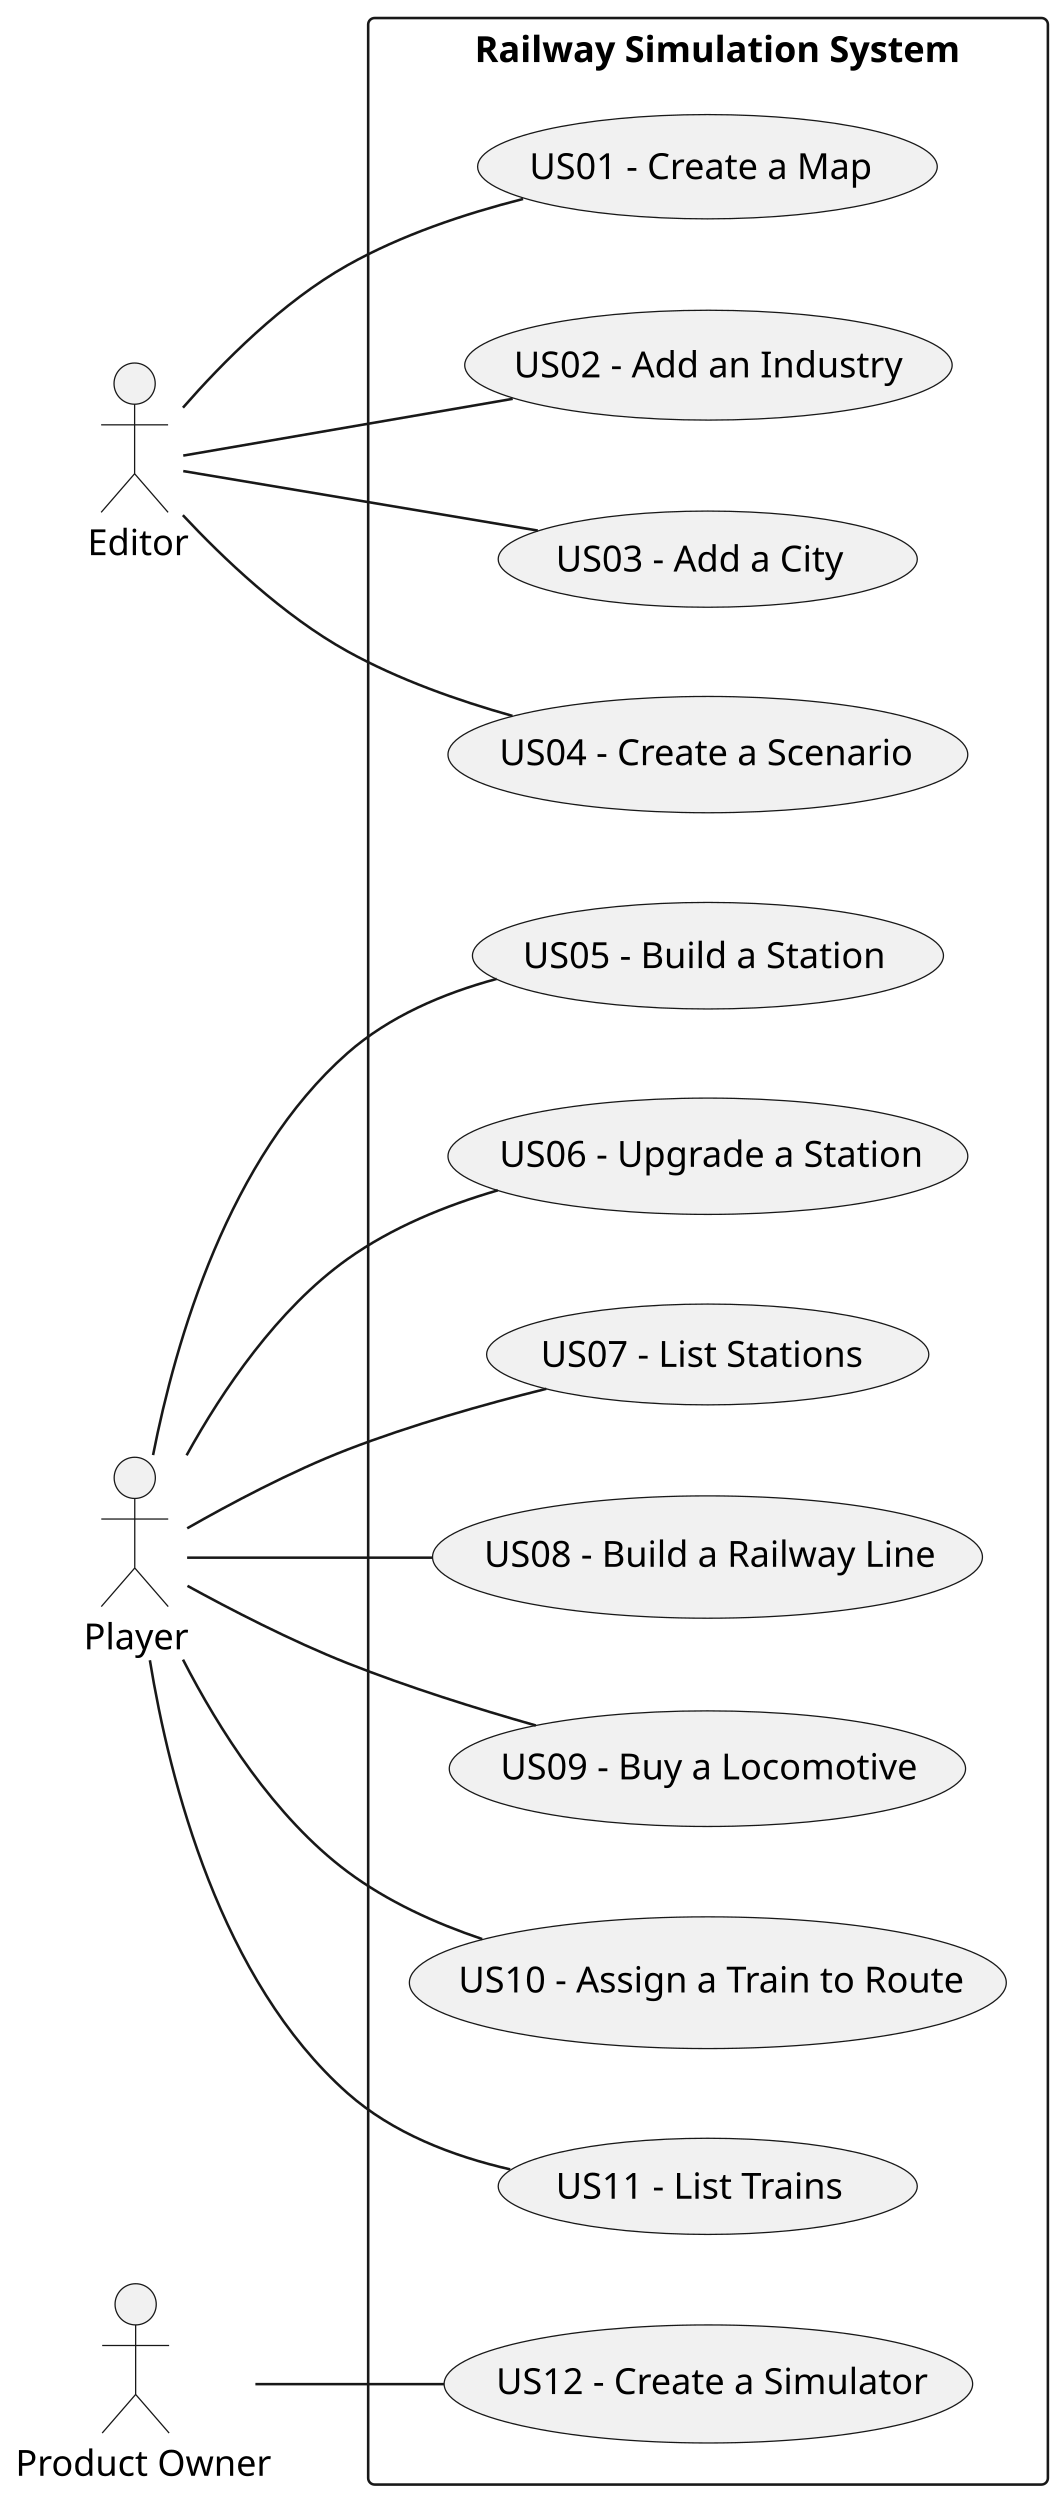
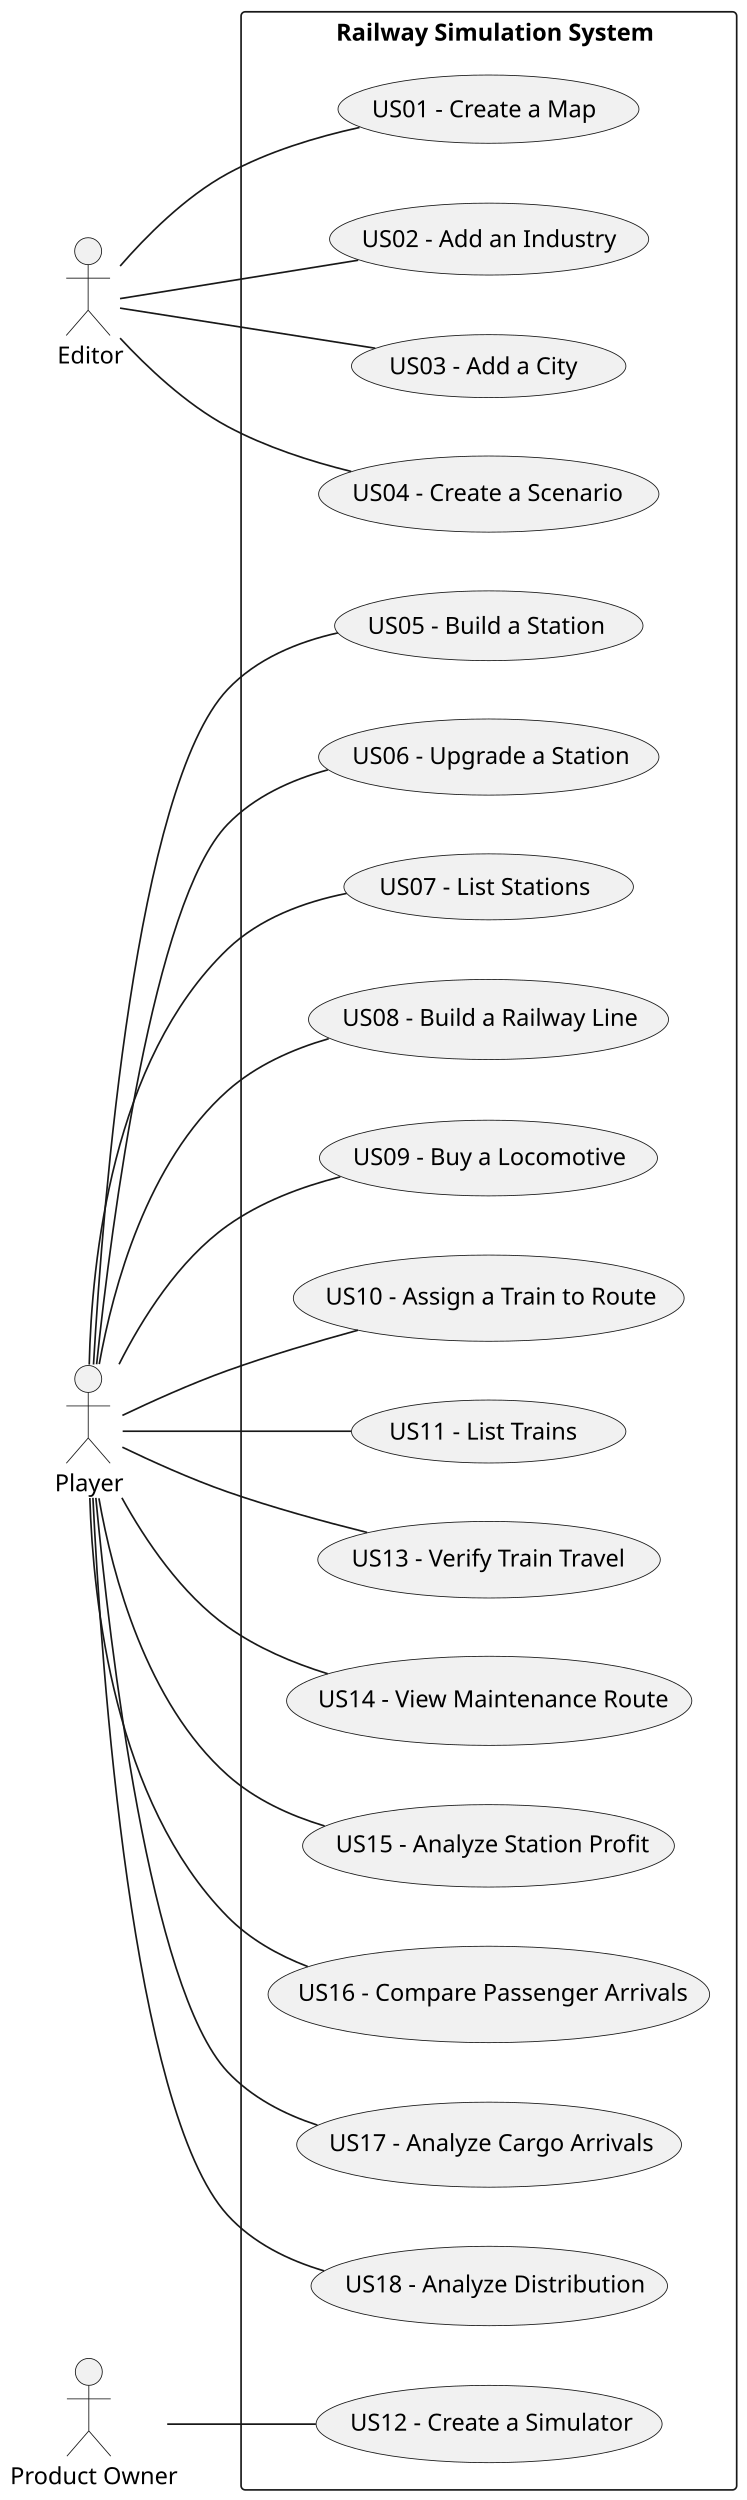
- <svg xmlns="http://www.w3.org/2000/svg" contentStyleType="text/css" height="971px" preserveAspectRatio="none" style="width:413px;height:971px;background:#FFFFFF;" version="1.1" viewBox="0 0 413 971" width="413px" zoomAndPan="magnify">
+ <svg xmlns="http://www.w3.org/2000/svg" contentStyleType="text/css" height="1483px" preserveAspectRatio="none" style="width:443px;height:1483px;background:#FFFFFF;" version="1.1" viewBox="0 0 443 1483" width="443px" zoomAndPan="magnify">
  <defs />
  <g>
    <g id="cluster_Railway Simulation System">
-       <rect fill="none" height="958" rx="2.5" ry="2.5" style="stroke:#181818;stroke-width:1.0;" width="264" x="143" y="7" />
-       <text fill="#000000" font-family="sans-serif" font-size="14" font-weight="bold" lengthAdjust="spacing" textLength="181.282" x="184.359" y="24.107">Railway Simulation System</text>
+       <rect fill="none" height="1470" rx="2.5" ry="2.5" style="stroke:#181818;stroke-width:1.0;" width="294" x="143" y="7" />
+       <text fill="#000000" font-family="sans-serif" font-size="14" font-weight="bold" lengthAdjust="spacing" textLength="181.282" x="199.359" y="24.107">Railway Simulation System</text>
    </g>
    <g id="elem_US01 - Create a Map">
-       <ellipse cx="274.765" cy="64.753" fill="#F1F1F1" rx="89.265" ry="20.253" style="stroke:#181818;stroke-width:0.5;" />
-       <text fill="#000000" font-family="sans-serif" font-size="14" lengthAdjust="spacing" textLength="132.282" x="205.624" y="69.557">US01 - Create a Map</text>
+       <ellipse cx="289.765" cy="64.753" fill="#F1F1F1" rx="89.265" ry="20.253" style="stroke:#181818;stroke-width:0.5;" />
+       <text fill="#000000" font-family="sans-serif" font-size="14" lengthAdjust="spacing" textLength="132.282" x="220.624" y="69.557">US01 - Create a Map</text>
    </g>
    <g id="elem_US02 - Add an Industry">
-       <ellipse cx="275.158" cy="141.832" fill="#F1F1F1" rx="94.658" ry="21.332" style="stroke:#181818;stroke-width:0.5;" />
-       <text fill="#000000" font-family="sans-serif" font-size="14" lengthAdjust="spacing" textLength="145.523" x="199.582" y="146.581">US02 - Add an Industry</text>
+       <ellipse cx="290.158" cy="141.832" fill="#F1F1F1" rx="94.658" ry="21.332" style="stroke:#181818;stroke-width:0.5;" />
+       <text fill="#000000" font-family="sans-serif" font-size="14" lengthAdjust="spacing" textLength="145.523" x="214.582" y="146.581">US02 - Add an Industry</text>
    </g>
    <g id="elem_US03 - Add a City">
-       <ellipse cx="274.89" cy="217.178" fill="#F1F1F1" rx="81.39" ry="18.678" style="stroke:#181818;stroke-width:0.5;" />
-       <text fill="#000000" font-family="sans-serif" font-size="14" lengthAdjust="spacing" textLength="112.048" x="215.866" y="221.982">US03 - Add a City</text>
+       <ellipse cx="289.89" cy="217.178" fill="#F1F1F1" rx="81.39" ry="18.678" style="stroke:#181818;stroke-width:0.5;" />
+       <text fill="#000000" font-family="sans-serif" font-size="14" lengthAdjust="spacing" textLength="112.048" x="230.866" y="221.982">US03 - Add a City</text>
    </g>
    <g id="elem_US04 - Create a Scenario">
-       <ellipse cx="274.94" cy="293.088" fill="#F1F1F1" rx="100.94" ry="22.588" style="stroke:#181818;stroke-width:0.5;" />
-       <text fill="#000000" font-family="sans-serif" font-size="14" lengthAdjust="spacing" textLength="160.303" x="193.957" y="297.193">US04 - Create a Scenario</text>
+       <ellipse cx="289.94" cy="293.088" fill="#F1F1F1" rx="100.94" ry="22.588" style="stroke:#181818;stroke-width:0.5;" />
+       <text fill="#000000" font-family="sans-serif" font-size="14" lengthAdjust="spacing" textLength="160.303" x="208.957" y="297.193">US04 - Create a Scenario</text>
    </g>
    <g id="elem_US05 - Build a Station">
-       <ellipse cx="274.969" cy="371.194" fill="#F1F1F1" rx="91.469" ry="20.694" style="stroke:#181818;stroke-width:0.5;" />
-       <text fill="#000000" font-family="sans-serif" font-size="14" lengthAdjust="spacing" textLength="137.744" x="203.097" y="375.998">US05 - Build a Station</text>
+       <ellipse cx="289.969" cy="371.194" fill="#F1F1F1" rx="91.469" ry="20.694" style="stroke:#181818;stroke-width:0.5;" />
+       <text fill="#000000" font-family="sans-serif" font-size="14" lengthAdjust="spacing" textLength="137.744" x="218.097" y="375.998">US05 - Build a Station</text>
    </g>
    <g id="elem_US06 - Upgrade a Station">
-       <ellipse cx="274.946" cy="449.089" fill="#F1F1F1" rx="100.946" ry="22.589" style="stroke:#181818;stroke-width:0.5;" />
-       <text fill="#000000" font-family="sans-serif" font-size="14" lengthAdjust="spacing" textLength="160.316" x="193.958" y="453.193">US06 - Upgrade a Station</text>
+       <ellipse cx="289.946" cy="449.089" fill="#F1F1F1" rx="100.946" ry="22.589" style="stroke:#181818;stroke-width:0.5;" />
+       <text fill="#000000" font-family="sans-serif" font-size="14" lengthAdjust="spacing" textLength="160.316" x="208.958" y="453.193">US06 - Upgrade a Station</text>
    </g>
    <g id="elem_US07 - List Stations">
-       <ellipse cx="274.875" cy="526.075" fill="#F1F1F1" rx="85.875" ry="19.575" style="stroke:#181818;stroke-width:0.5;" />
-       <text fill="#000000" font-family="sans-serif" font-size="14" lengthAdjust="spacing" textLength="123.724" x="210.013" y="530.879">US07 - List Stations</text>
+       <ellipse cx="289.875" cy="526.075" fill="#F1F1F1" rx="85.875" ry="19.575" style="stroke:#181818;stroke-width:0.5;" />
+       <text fill="#000000" font-family="sans-serif" font-size="14" lengthAdjust="spacing" textLength="123.724" x="225.013" y="530.879">US07 - List Stations</text>
    </g>
    <g id="elem_US08 - Build a Railway Line">
-       <ellipse cx="274.791" cy="604.758" fill="#F1F1F1" rx="106.791" ry="23.758" style="stroke:#181818;stroke-width:0.5;" />
-       <text fill="#000000" font-family="sans-serif" font-size="14" lengthAdjust="spacing" textLength="173.53" x="188.026" y="608.555">US08 - Build a Railway Line</text>
+       <ellipse cx="289.791" cy="604.758" fill="#F1F1F1" rx="106.791" ry="23.758" style="stroke:#181818;stroke-width:0.5;" />
+       <text fill="#000000" font-family="sans-serif" font-size="14" lengthAdjust="spacing" textLength="173.53" x="203.026" y="608.555">US08 - Build a Railway Line</text>
    </g>
    <g id="elem_US09 - Buy a Locomotive">
-       <ellipse cx="274.763" cy="686.953" fill="#F1F1F1" rx="100.263" ry="22.453" style="stroke:#181818;stroke-width:0.5;" />
-       <text fill="#000000" font-family="sans-serif" font-size="14" lengthAdjust="spacing" textLength="158.744" x="194.363" y="691.127">US09 - Buy a Locomotive</text>
+       <ellipse cx="289.763" cy="686.953" fill="#F1F1F1" rx="100.263" ry="22.453" style="stroke:#181818;stroke-width:0.5;" />
+       <text fill="#000000" font-family="sans-serif" font-size="14" lengthAdjust="spacing" textLength="158.744" x="209.363" y="691.127">US09 - Buy a Locomotive</text>
    </g>
    <g id="elem_US10 - Assign a Train to Route">
-       <ellipse cx="274.921" cy="770.084" fill="#F1F1F1" rx="115.921" ry="25.584" style="stroke:#181818;stroke-width:0.5;" />
-       <text fill="#000000" font-family="sans-serif" font-size="14" lengthAdjust="spacing" textLength="193.758" x="178.042" y="773.881">US10 - Assign a Train to Route</text>
+       <ellipse cx="289.921" cy="770.084" fill="#F1F1F1" rx="115.921" ry="25.584" style="stroke:#181818;stroke-width:0.5;" />
+       <text fill="#000000" font-family="sans-serif" font-size="14" lengthAdjust="spacing" textLength="193.758" x="193.042" y="773.881">US10 - Assign a Train to Route</text>
    </g>
    <g id="elem_US11 - List Trains">
-       <ellipse cx="274.885" cy="849.177" fill="#F1F1F1" rx="81.385" ry="18.677" style="stroke:#181818;stroke-width:0.5;" />
-       <text fill="#000000" font-family="sans-serif" font-size="14" lengthAdjust="spacing" textLength="112.034" x="215.868" y="853.981">US11 - List Trains</text>
+       <ellipse cx="289.885" cy="849.177" fill="#F1F1F1" rx="81.385" ry="18.677" style="stroke:#181818;stroke-width:0.5;" />
+       <text fill="#000000" font-family="sans-serif" font-size="14" lengthAdjust="spacing" textLength="112.034" x="230.868" y="853.981">US11 - List Trains</text>
+     </g>
+     <g id="elem_US13 - Verify Train Travel">
+       <ellipse cx="290.102" cy="925.22" fill="#F1F1F1" rx="101.602" ry="22.72" style="stroke:#181818;stroke-width:0.5;" />
+       <text fill="#000000" font-family="sans-serif" font-size="14" lengthAdjust="spacing" textLength="161.82" x="208.549" y="929.257">US13 - Verify Train Travel</text>
+     </g>
+     <g id="elem_US14 - View Maintenance Route">
+       <ellipse cx="290.197" cy="1008.939" fill="#F1F1F1" rx="120.197" ry="26.439" style="stroke:#181818;stroke-width:0.5;" />
+       <text fill="#000000" font-family="sans-serif" font-size="14" lengthAdjust="spacing" textLength="203.109" x="188.642" y="1012.736">US14 - View Maintenance Route</text>
+     </g>
+     <g id="elem_US15 - Analyze Station Profit">
+       <ellipse cx="289.781" cy="1094.956" fill="#F1F1F1" rx="110.281" ry="24.456" style="stroke:#181818;stroke-width:0.5;" />
+       <text fill="#000000" font-family="sans-serif" font-size="14" lengthAdjust="spacing" textLength="181.31" x="199.127" y="1098.753">US15 - Analyze Station Profit</text>
+     </g>
+     <g id="elem_US16 - Compare Passenger Arrivals">
+       <ellipse cx="289.977" cy="1183.095" fill="#F1F1F1" rx="130.977" ry="28.595" style="stroke:#181818;stroke-width:0.5;" />
+       <text fill="#000000" font-family="sans-serif" font-size="14" lengthAdjust="spacing" textLength="226.42" x="176.767" y="1186.892">US16 - Compare Passenger Arrivals</text>
+     </g>
+     <g id="elem_US17 - Analyze Cargo Arrivals">
+       <ellipse cx="290.143" cy="1272.229" fill="#F1F1F1" rx="114.143" ry="25.229" style="stroke:#181818;stroke-width:0.5;" />
+       <text fill="#000000" font-family="sans-serif" font-size="14" lengthAdjust="spacing" textLength="189.848" x="195.219" y="1276.025">US17 - Analyze Cargo Arrivals</text>
+     </g>
+     <g id="elem_US18 - Analyze Distribution">
+       <ellipse cx="290.244" cy="1356.049" fill="#F1F1F1" rx="105.744" ry="23.549" style="stroke:#181818;stroke-width:0.5;" />
+       <text fill="#000000" font-family="sans-serif" font-size="14" lengthAdjust="spacing" textLength="171.185" x="204.651" y="1359.846">US18 - Analyze Distribution</text>
    </g>
    <g id="elem_US12 - Create a Simulator">
-       <ellipse cx="275.137" cy="925.927" fill="#F1F1F1" rx="102.637" ry="22.927" style="stroke:#181818;stroke-width:0.5;" />
-       <text fill="#000000" font-family="sans-serif" font-size="14" lengthAdjust="spacing" textLength="164.179" x="192.694" y="929.858">US12 - Create a Simulator</text>
+       <ellipse cx="290.137" cy="1437.927" fill="#F1F1F1" rx="102.637" ry="22.927" style="stroke:#181818;stroke-width:0.5;" />
+       <text fill="#000000" font-family="sans-serif" font-size="14" lengthAdjust="spacing" textLength="164.179" x="207.694" y="1441.858">US12 - Create a Simulator</text>
    </g>
    <g id="elem_Editor">
      <ellipse cx="52.286" cy="149" fill="#F1F1F1" rx="8" ry="8" style="stroke:#181818;stroke-width:0.5;" />
      <path d="M52.286,157 L52.286,184 M39.286,165 L65.286,165 M52.286,184 L39.286,199 M52.286,184 L65.286,199 " fill="none" style="stroke:#181818;stroke-width:0.5;" />
      <text fill="#000000" font-family="sans-serif" font-size="14" lengthAdjust="spacing" textLength="36.572" x="34" y="215.607">Editor</text>
    </g>
    <g id="elem_Player">
-       <ellipse cx="52.341" cy="574" fill="#F1F1F1" rx="8" ry="8" style="stroke:#181818;stroke-width:0.5;" />
-       <path d="M52.341,582 L52.341,609 M39.341,590 L65.341,590 M52.341,609 L39.341,624 M52.341,609 L65.341,624 " fill="none" style="stroke:#181818;stroke-width:0.5;" />
-       <text fill="#000000" font-family="sans-serif" font-size="14" lengthAdjust="spacing" textLength="39.683" x="32.5" y="640.607">Player</text>
+       <ellipse cx="52.341" cy="818" fill="#F1F1F1" rx="8" ry="8" style="stroke:#181818;stroke-width:0.5;" />
+       <path d="M52.341,826 L52.341,853 M39.341,834 L65.341,834 M52.341,853 L39.341,868 M52.341,853 L65.341,868 " fill="none" style="stroke:#181818;stroke-width:0.5;" />
+       <text fill="#000000" font-family="sans-serif" font-size="14" lengthAdjust="spacing" textLength="39.683" x="32.5" y="884.607">Player</text>
    </g>
    <g id="elem_PO">
-       <ellipse cx="52.686" cy="895" fill="#F1F1F1" rx="8" ry="8" style="stroke:#181818;stroke-width:0.5;" />
-       <path d="M52.686,903 L52.686,930 M39.686,911 L65.686,911 M52.686,930 L39.686,945 M52.686,930 L65.686,945 " fill="none" style="stroke:#181818;stroke-width:0.5;" />
-       <text fill="#000000" font-family="sans-serif" font-size="14" lengthAdjust="spacing" textLength="93.372" x="6" y="961.607">Product Owner</text>
+       <ellipse cx="52.686" cy="1407" fill="#F1F1F1" rx="8" ry="8" style="stroke:#181818;stroke-width:0.5;" />
+       <path d="M52.686,1415 L52.686,1442 M39.686,1423 L65.686,1423 M52.686,1442 L39.686,1457 M52.686,1442 L65.686,1457 " fill="none" style="stroke:#181818;stroke-width:0.5;" />
+       <text fill="#000000" font-family="sans-serif" font-size="14" lengthAdjust="spacing" textLength="93.372" x="6" y="1473.607">Product Owner</text>
    </g>
    <g id="link_Editor_US01 - Create a Map">
-       <path d="M71.06,158.34 C86.25,140.96 109.71,117.21 135,103 C155.83,91.3 180.46,83.04 203.16,77.28 " fill="none" id="Editor-US01 - Create a Map" style="stroke:#181818;stroke-width:1.0;" />
+       <path d="M71.27,157.82 C86.42,140.38 109.71,116.8 135,103 C158.93,89.94 187.39,81.3 213.28,75.61 " fill="none" id="Editor-US01 - Create a Map" style="stroke:#181818;stroke-width:1.0;" />
    </g>
    <g id="link_Editor_US02 - Add an Industry">
-       <path d="M71.17,176.95 C98.71,172.21 153.46,162.77 199.14,154.9 " fill="none" id="Editor-US02 - Add an Industry" style="stroke:#181818;stroke-width:1.0;" />
+       <path d="M71.2,177.14 C100.88,172.35 162.37,162.43 212.47,154.35 " fill="none" id="Editor-US02 - Add an Industry" style="stroke:#181818;stroke-width:1.0;" />
    </g>
    <g id="link_Editor_US03 - Add a City">
-       <path d="M71.17,182.97 C100.71,187.92 161.52,198.13 208.89,206.08 " fill="none" id="Editor-US03 - Add a City" style="stroke:#181818;stroke-width:1.0;" />
+       <path d="M71.2,182.78 C102.92,187.76 170.94,198.45 222.58,206.57 " fill="none" id="Editor-US03 - Add a City" style="stroke:#181818;stroke-width:1.0;" />
    </g>
    <g id="link_Editor_US04 - Create a Scenario">
-       <path d="M71.02,200.09 C86.37,216.52 110.07,239.21 135,253 C154.67,263.88 177.57,272.04 199.05,278.06 " fill="none" id="Editor-US04 - Create a Scenario" style="stroke:#181818;stroke-width:1.0;" />
+       <path d="M71.24,200.59 C86.54,217.09 110.06,239.62 135,253 C157.52,265.08 183.87,273.65 208.34,279.67 " fill="none" id="Editor-US04 - Create a Scenario" style="stroke:#181818;stroke-width:1.0;" />
    </g>
    <g id="link_Player_US05 - Build a Station">
-       <path d="M59.45,565.15 C68.2,520.68 88.8,449.66 135,409 C151.15,394.78 172.14,385.83 192.89,380.21 " fill="none" id="Player-US05 - Build a Station" style="stroke:#181818;stroke-width:1.0;" />
+       <path d="M55.47,809.41 C61.11,712.43 80.57,466.73 135,409 C152.1,390.87 176.35,380.81 200.57,375.38 " fill="none" id="Player-US05 - Build a Station" style="stroke:#181818;stroke-width:1.0;" />
    </g>
    <g id="link_Player_US06 - Upgrade a Station">
-       <path d="M72.47,565.24 C86.44,539.95 107.74,508.43 135,489 C152.18,476.76 173.05,468.24 193.34,462.33 " fill="none" id="Player-US06 - Upgrade a Station" style="stroke:#181818;stroke-width:1.0;" />
+       <path d="M57.32,809.27 C66.18,725.48 90.8,534.62 135,489 C150.86,472.63 172.49,462.66 194.53,456.66 " fill="none" id="Player-US06 - Upgrade a Station" style="stroke:#181818;stroke-width:1.0;" />
    </g>
    <g id="link_Player_US07 - List Stations">
-       <path d="M72.71,593.59 C88.89,584.36 112.87,571.53 135,563 C159.7,553.48 187.77,545.5 212.2,539.41 " fill="none" id="Player-US07 - List Stations" style="stroke:#181818;stroke-width:1.0;" />
+       <path d="M52.94,809.46 C54.33,747.74 66.44,628.75 135,563 C153.95,544.82 180.2,535.06 205.65,529.96 " fill="none" id="Player-US07 - List Stations" style="stroke:#181818;stroke-width:1.0;" />
    </g>
    <g id="link_Player_US08 - Build a Railway Line">
-       <path d="M72.68,605 C94.37,605 131.43,605 167.88,605 " fill="none" id="Player-US08 - Build a Railway Line" style="stroke:#181818;stroke-width:1.0;" />
+       <path d="M58.87,809.18 C67.14,763.46 87.38,689.34 135,647 C151.78,632.08 173.35,622.4 195.01,616.14 " fill="none" id="Player-US08 - Build a Railway Line" style="stroke:#181818;stroke-width:1.0;" />
    </g>
    <g id="link_Player_US09 - Buy a Locomotive">
-       <path d="M72.81,615.95 C89.04,624.86 113.05,637.32 135,646 C158.4,655.25 184.73,663.53 208.12,670.18 " fill="none" id="Player-US09 - Buy a Locomotive" style="stroke:#181818;stroke-width:1.0;" />
+       <path d="M70.63,809.28 C84.29,782.21 105.93,747.66 135,727 C154.59,713.08 178.65,704 201.88,698.08 " fill="none" id="Player-US09 - Buy a Locomotive" style="stroke:#181818;stroke-width:1.0;" />
    </g>
    <g id="link_Player_US10 - Assign a Train to Route">
-       <path d="M71.08,644.6 C84.88,671.44 106.52,705.75 135,727 C150.39,738.48 168.89,746.93 187.3,753.14 " fill="none" id="Player-US10 - Assign a Train to Route" style="stroke:#181818;stroke-width:1.0;" />
+       <path d="M72.61,839.62 C88.93,831.84 113.16,820.83 135,813 C159.82,804.1 187.43,795.89 212.34,789.07 " fill="none" id="Player-US10 - Assign a Train to Route" style="stroke:#181818;stroke-width:1.0;" />
    </g>
    <g id="link_Player_US11 - List Trains">
-       <path d="M58.21,644.84 C65.91,691.89 85.67,769.26 135,813 C152.44,828.46 175.68,837.43 198.16,842.59 " fill="none" id="Player-US11 - List Trains" style="stroke:#181818;stroke-width:1.0;" />
+       <path d="M72.77,849 C102.16,849 159.86,849 208.27,849 " fill="none" id="Player-US11 - List Trains" style="stroke:#181818;stroke-width:1.0;" />
+     </g>
+     <g id="link_Player_US13 - Verify Train Travel">
+       <path d="M72.58,858.48 C88.87,866.32 113.09,877.37 135,885 C161.61,894.26 191.46,902.5 217.75,909.05 " fill="none" id="Player-US13 - Verify Train Travel" style="stroke:#181818;stroke-width:1.0;" />
+     </g>
+     <g id="link_Player_US14 - View Maintenance Route">
+       <path d="M72.3,888.5 C86.27,913.84 107.62,945.53 135,965 C152.56,977.49 173.6,986.45 194.41,992.88 " fill="none" id="Player-US14 - View Maintenance Route" style="stroke:#181818;stroke-width:1.0;" />
+     </g>
+     <g id="link_Player_US15 - Analyze Station Profit">
+       <path d="M58.68,888.8 C66.79,934.93 86.91,1010.09 135,1053 C151.13,1067.39 171.73,1076.91 192.57,1083.19 " fill="none" id="Player-US15 - Analyze Station Profit" style="stroke:#181818;stroke-width:1.0;" />
+     </g>
+     <g id="link_Player_US16 - Compare Passenger Arrivals">
+       <path d="M53.29,888.62 C55.18,950.24 67.97,1069 135,1137 C148.12,1150.31 164.93,1159.81 182.58,1166.58 " fill="none" id="Player-US16 - Compare Passenger Arrivals" style="stroke:#181818;stroke-width:1.0;" />
+     </g>
+     <g id="link_Player_US17 - Analyze Cargo Arrivals">
+       <path d="M56.86,888.54 C65.03,975.57 88.77,1179.86 135,1229 C149.27,1244.16 168.39,1254.13 188.3,1260.65 " fill="none" id="Player-US17 - Analyze Cargo Arrivals" style="stroke:#181818;stroke-width:1.0;" />
+     </g>
+     <g id="link_Player_US18 - Analyze Distribution">
+       <path d="M55.12,888.51 C60.06,989.17 78.21,1251.68 135,1314 C150.03,1330.49 170.83,1340.76 192.29,1347.1 " fill="none" id="Player-US18 - Analyze Distribution" style="stroke:#181818;stroke-width:1.0;" />
    </g>
    <g id="link_PO_US12 - Create a Simulator">
-       <path d="M99.19,926 C120.51,926 146.8,926 172.46,926 " fill="none" id="PO-US12 - Create a Simulator" style="stroke:#181818;stroke-width:1.0;" />
+       <path d="M99.19,1438 C124.33,1438 156.6,1438 187.38,1438 " fill="none" id="PO-US12 - Create a Simulator" style="stroke:#181818;stroke-width:1.0;" />
    </g>
  </g>
</svg>
